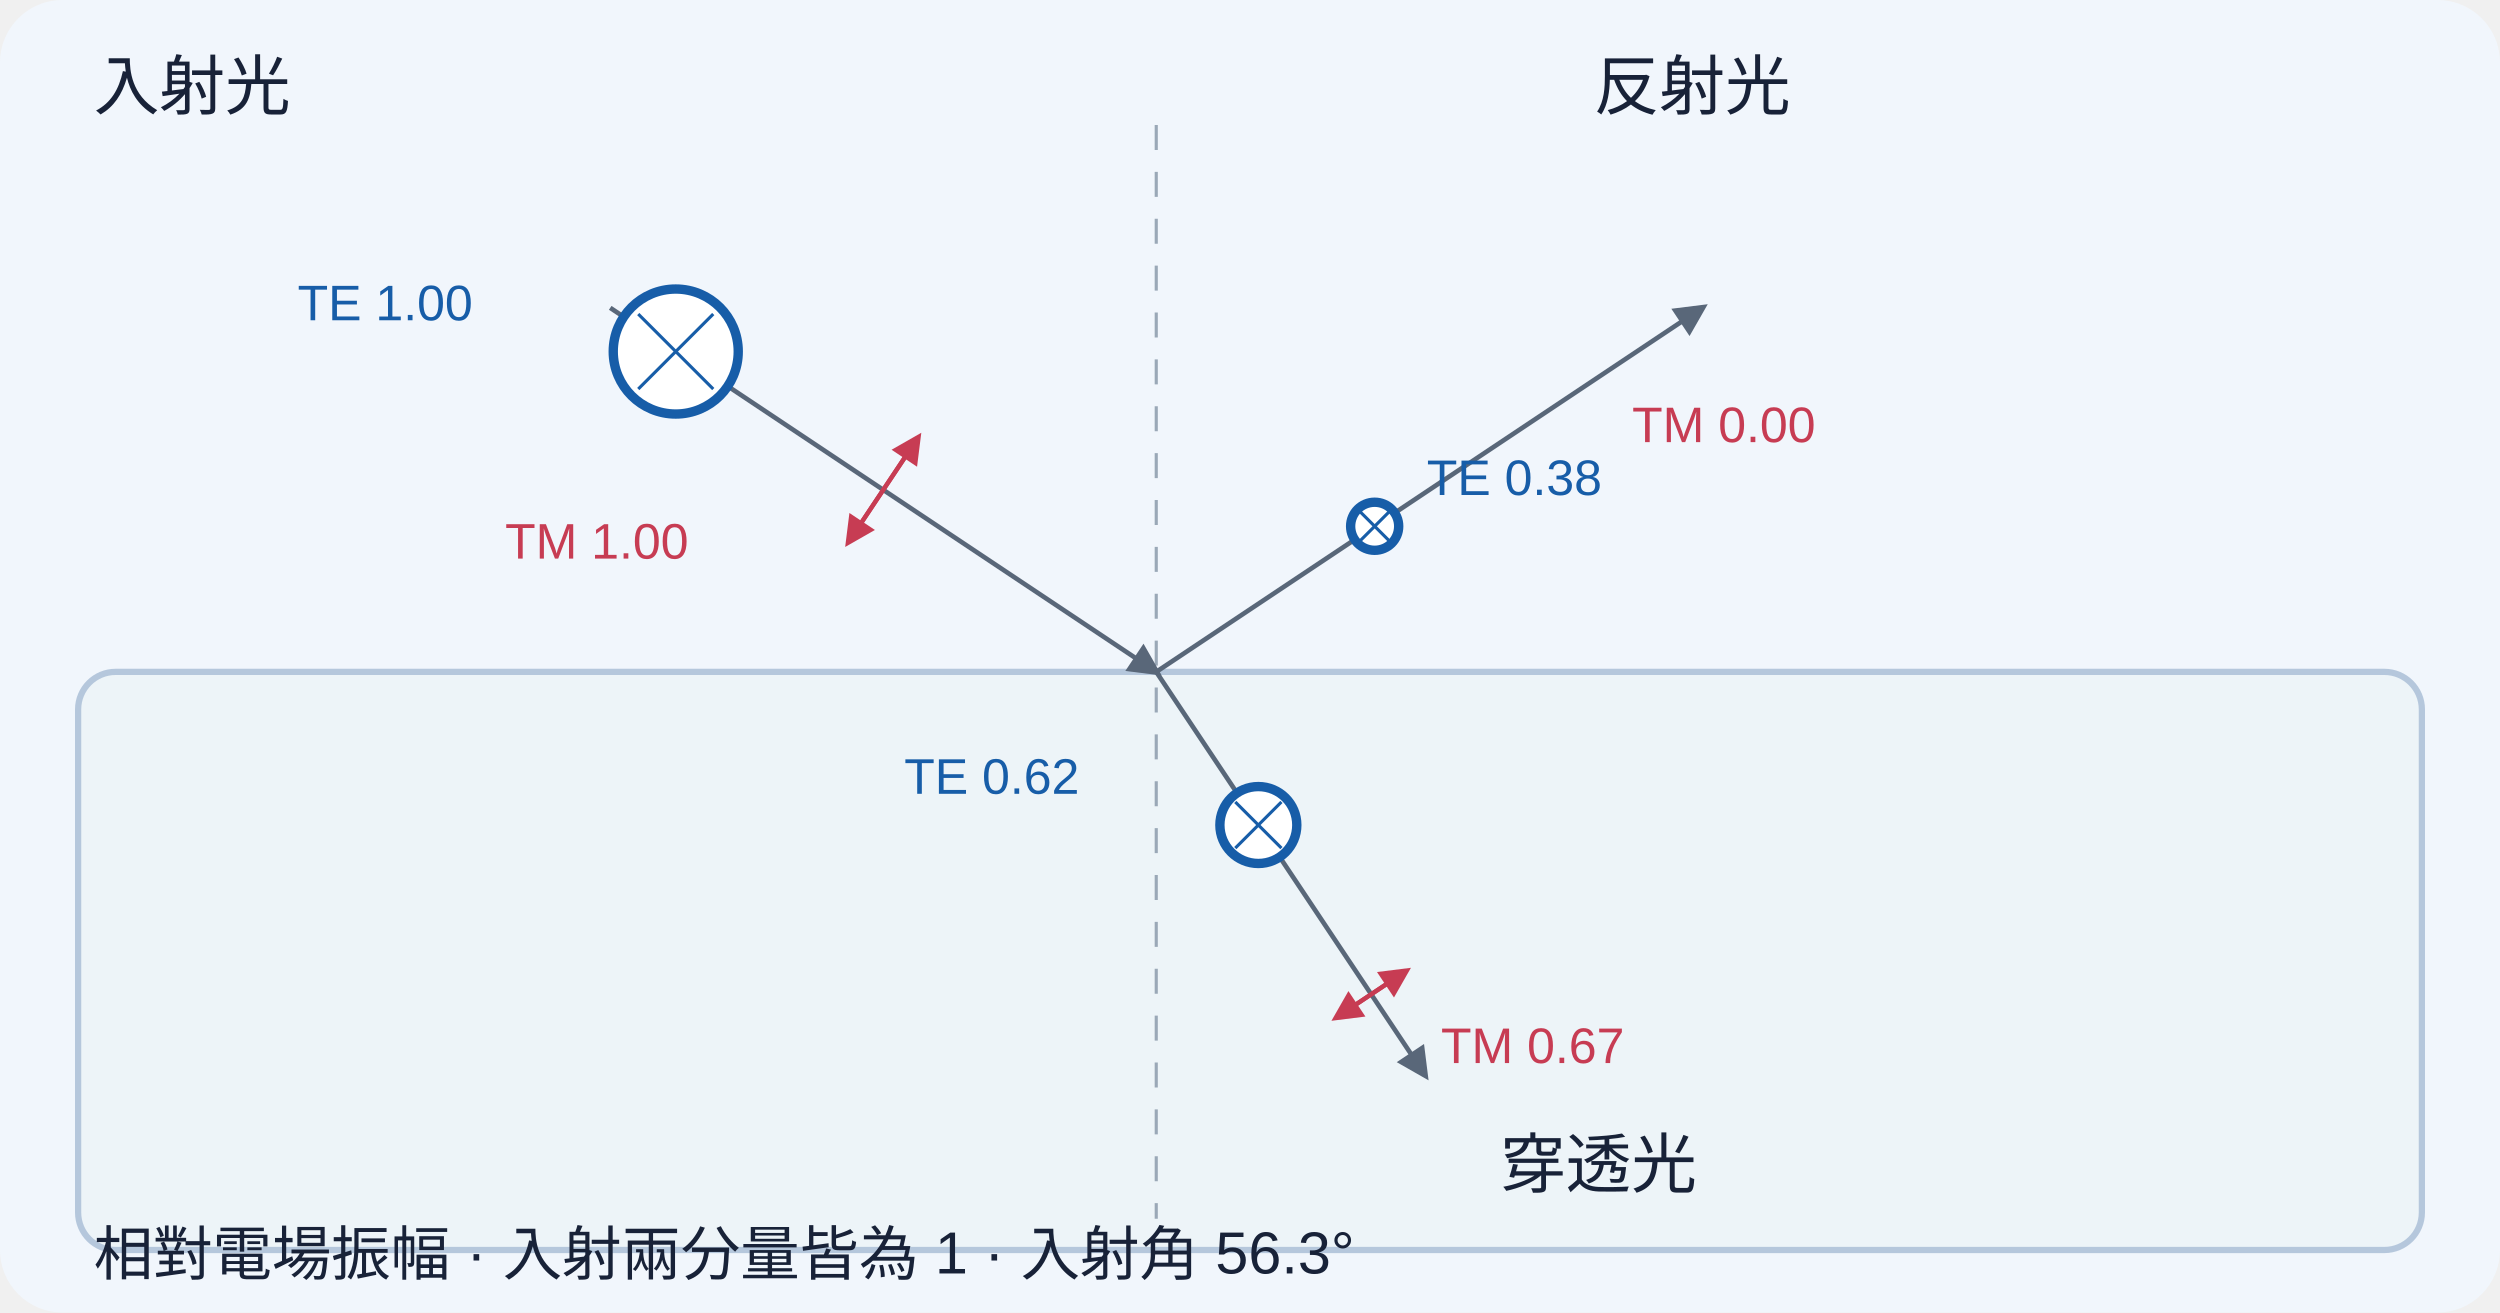
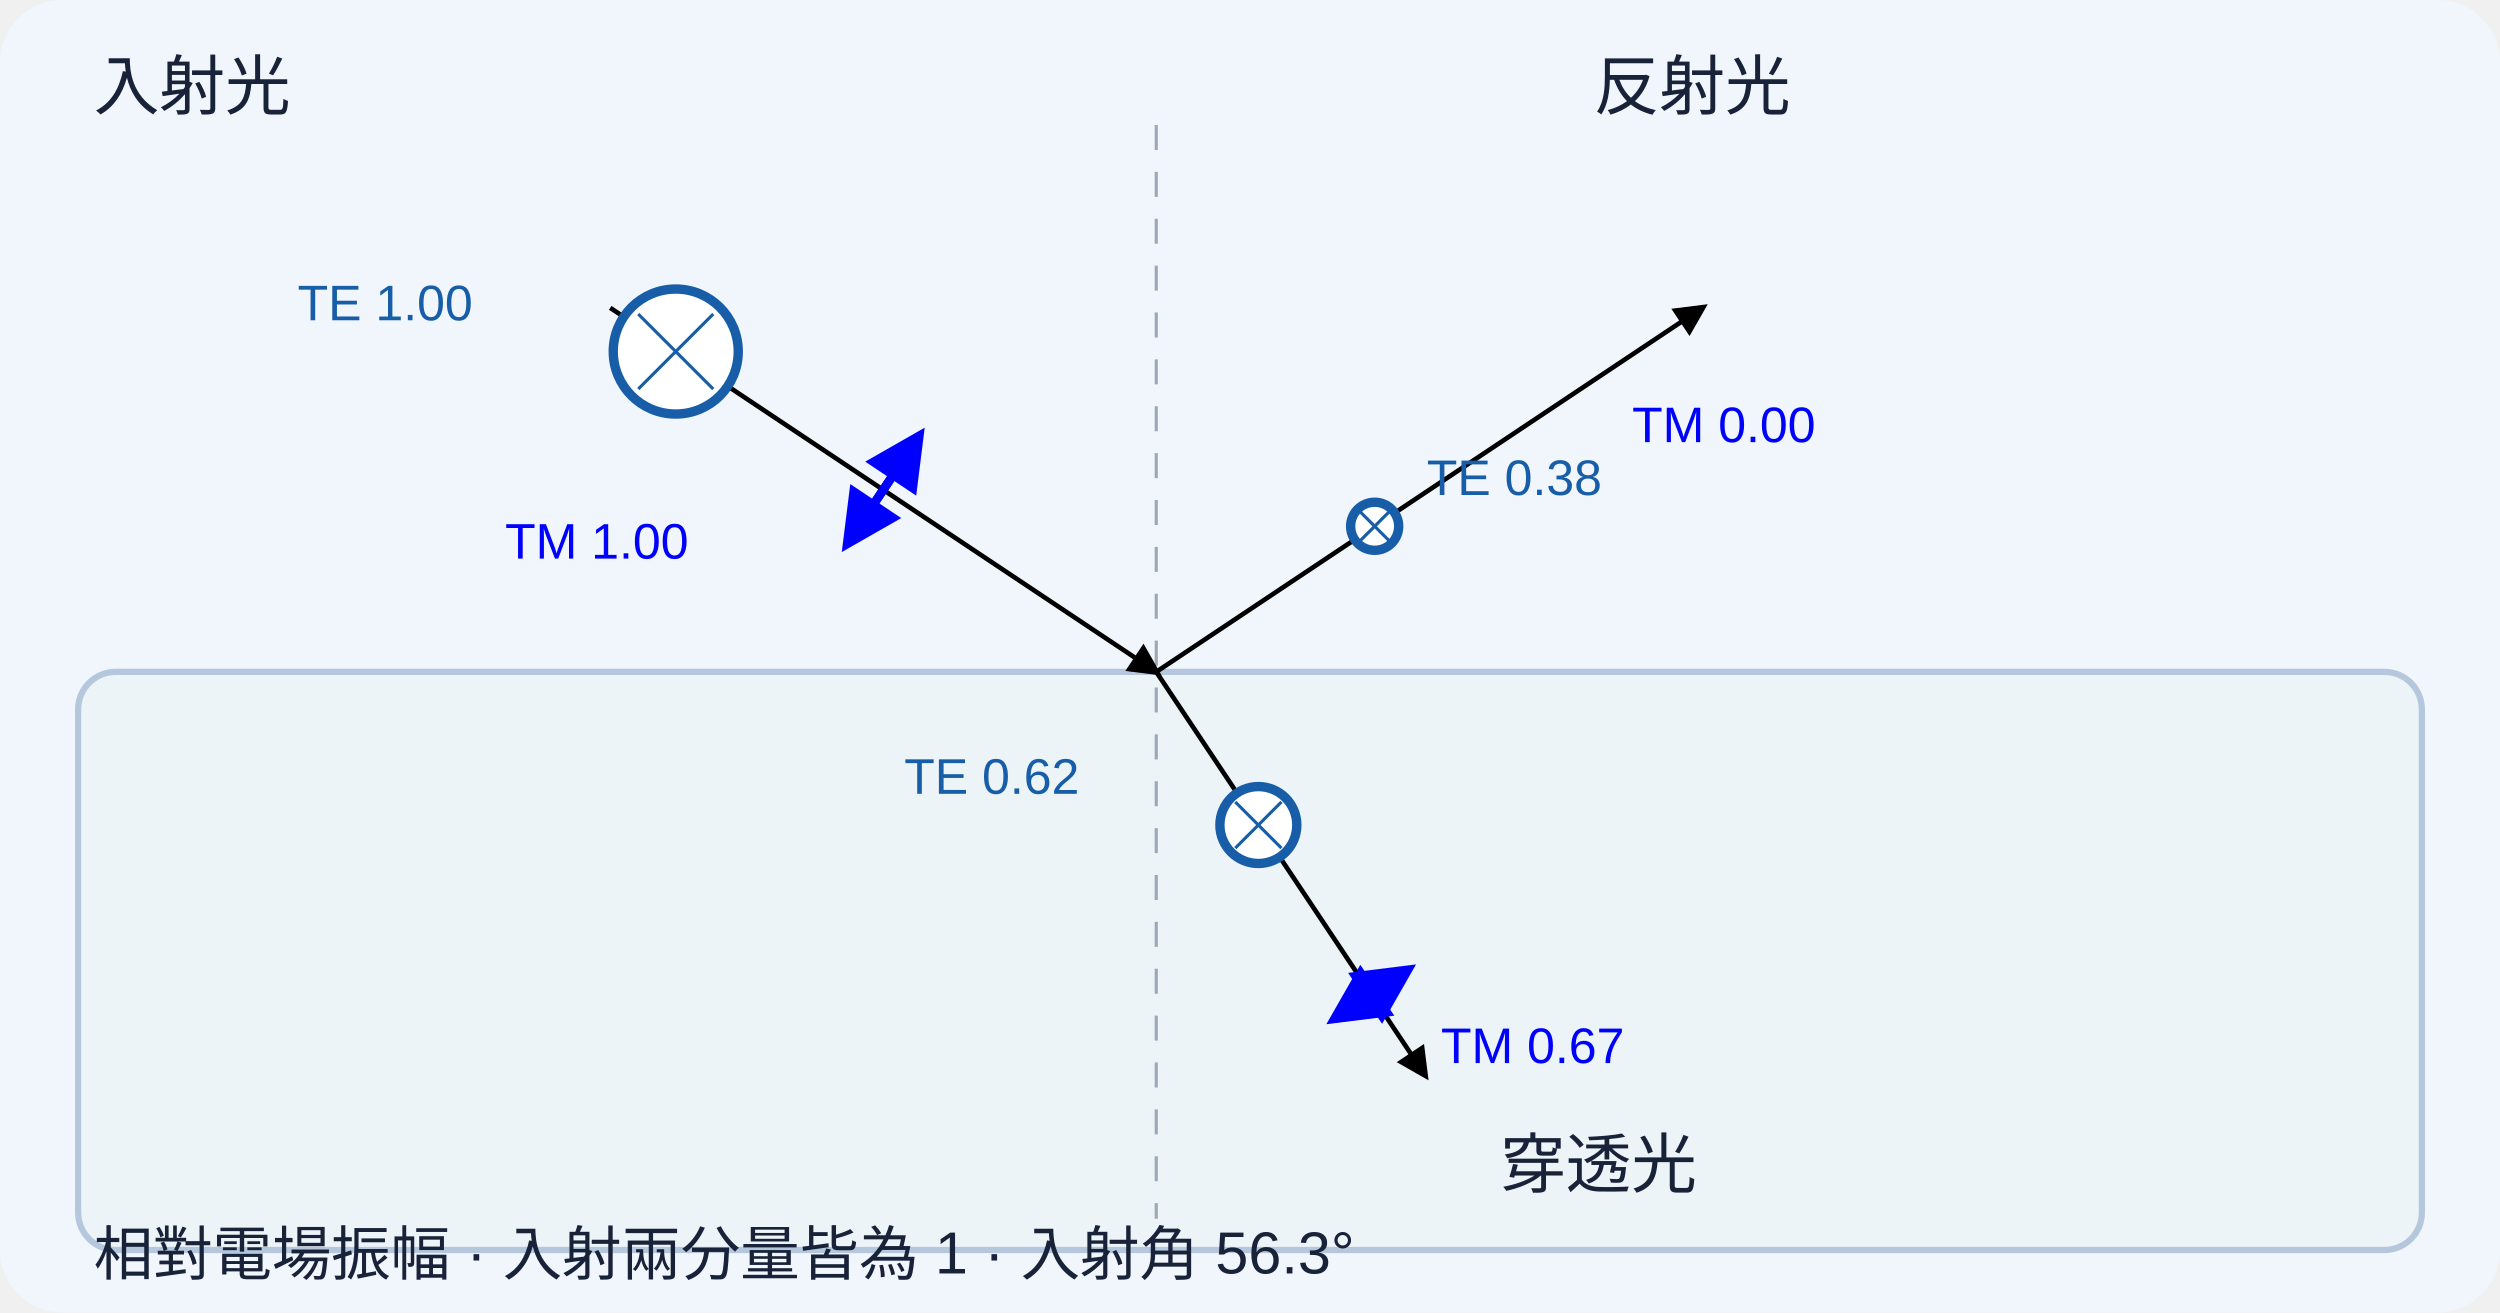
<svg xmlns="http://www.w3.org/2000/svg" viewBox="0 0 800 420" role="img">
  <defs>
    <marker id="tip" viewBox="0 0 10 10" refX="8" refY="5" markerWidth="7" markerHeight="7" orient="auto-start-reverse">
      <path d="M0 0L10 5L0 10" fill="context-stroke" />
    </marker>
  </defs>
  <rect width="800" height="420" rx="20" fill="#f1f6fc" />
  <rect x="25" y="215" width="750" height="185" rx="12" fill="#edf4f8" stroke="#b5c7dc" stroke-width="2" />
  <path d="M370 40L370 390" fill="none" stroke="#9aa8b7" stroke-width="1" stroke-dasharray="8 7" />
-   <path d="M195.269 98.513L370 215" fill="none" stroke="#596779" stroke-width="1.5" marker-end="url(#tip)" />
-   <path d="M370 215L544.731 98.513" fill="none" stroke="#596779" stroke-width="1.5" marker-end="url(#tip)" />
-   <path d="M370 215L455.979 343.968" fill="none" stroke="#596779" stroke-width="1.5" marker-end="url(#tip)" />
+   <path d="M195.269 98.513L370 215" fill="none" stroke="#000000" stroke-width="1.5" marker-end="url(#tip)" />
+   <path d="M370 215L544.731 98.513" fill="none" stroke="#000000" stroke-width="1.5" marker-end="url(#tip)" />
+   <path d="M370 215L455.979 343.968" fill="none" stroke="#000000" stroke-width="1.5" marker-end="url(#tip)" />
  <circle cx="216.237" cy="112.491" r="20" stroke="#175da8" stroke-width="3" fill="#fff" />
  <path d="M204.237 100.491L228.237 124.491" fill="none" stroke="#175da8" stroke-width="1" />
  <path d="M204.237 124.491L228.237 100.491" fill="none" stroke="#175da8" stroke-width="1" />
  <text x="95.237" y="102.491" font-family="Arial,Noto Sans TC,sans-serif" font-size="16" fill="#175da8">TE 1.00</text>
-   <path d="M271.541 173.397L293.729 140.115" fill="none" stroke="#c73c53" stroke-width="1.4" marker-end="url(#tip)" />
-   <path d="M293.729 140.115L271.541 173.397" fill="none" stroke="#c73c53" stroke-width="1.4" marker-end="url(#tip)" />
-   <text x="161.635" y="178.756" font-family="Arial,Noto Sans TC,sans-serif" font-size="16" fill="#c73c53">TM 1.00</text>
+   <path d="M271.541 173.397L293.729 140.115" fill="none" stroke="#0000ff" stroke-width="2.8" marker-end="url(#tip)" />
+   <path d="M293.729 140.115L271.541 173.397" fill="none" stroke="#0000ff" stroke-width="2.8" marker-end="url(#tip)" />
+   <text x="161.635" y="178.756" font-family="Arial,Noto Sans TC,sans-serif" font-size="16" fill="#0000ff">TM 1.00</text>
  <circle cx="439.892" cy="168.405" r="7.692" stroke="#175da8" stroke-width="3" fill="#fff" />
  <path d="M435.277 163.79L444.508 173.021" fill="none" stroke="#175da8" stroke-width="1" />
  <path d="M435.277 173.021L444.508 163.79" fill="none" stroke="#175da8" stroke-width="1" />
  <text x="456.585" y="158.405" font-family="Arial,Noto Sans TC,sans-serif" font-size="16" fill="#175da8">TE 0.38</text>
-   <text x="522.279" y="141.481" font-family="Arial,Noto Sans TC,sans-serif" font-size="16" fill="#c73c53">TM 0.00</text>
+   <text x="522.279" y="141.481" font-family="Arial,Noto Sans TC,sans-serif" font-size="16" fill="#0000ff">TM 0.00</text>
  <circle cx="402.672" cy="264.008" r="12.308" stroke="#175da8" stroke-width="3" fill="#fff" />
  <path d="M395.287 256.623L410.056 271.392" fill="none" stroke="#175da8" stroke-width="1" />
  <path d="M395.287 271.392L410.056 256.623" fill="none" stroke="#175da8" stroke-width="1" />
  <text x="289.364" y="254.008" font-family="Arial,Noto Sans TC,sans-serif" font-size="16" fill="#175da8">TE 0.62</text>
-   <path d="M427.689 325.57L449.877 310.778" fill="none" stroke="#c73c53" stroke-width="1.4" marker-end="url(#tip)" />
-   <path d="M449.877 310.778L427.689 325.57" fill="none" stroke="#c73c53" stroke-width="1.4" marker-end="url(#tip)" />
-   <text x="461.116" y="340.174" font-family="Arial,Noto Sans TC,sans-serif" font-size="16" fill="#c73c53">TM 0.67</text>
+   <path d="M427.689 325.57L449.877 310.778" fill="none" stroke="#0000ff" stroke-width="2.8" marker-end="url(#tip)" />
+   <path d="M449.877 310.778L427.689 325.57" fill="none" stroke="#0000ff" stroke-width="2.8" marker-end="url(#tip)" />
+   <text x="461.116" y="340.174" font-family="Arial,Noto Sans TC,sans-serif" font-size="16" fill="#0000ff">TM 0.67</text>
  <text x="30" y="35" font-family="Arial,Noto Sans TC,sans-serif" font-size="21" fill="#182238">入射光</text>
  <text x="510" y="35" font-family="Arial,Noto Sans TC,sans-serif" font-size="21" fill="#182238">反射光</text>
  <text x="480" y="380" font-family="Arial,Noto Sans TC,sans-serif" font-size="21" fill="#182238">穿透光</text>
  <text x="30" y="408" font-family="Arial,Noto Sans TC,sans-serif" font-size="19" fill="#182238">相對電場振幅 · 入射兩分量皆為 1 · 入射角 56.3°</text>
</svg>
